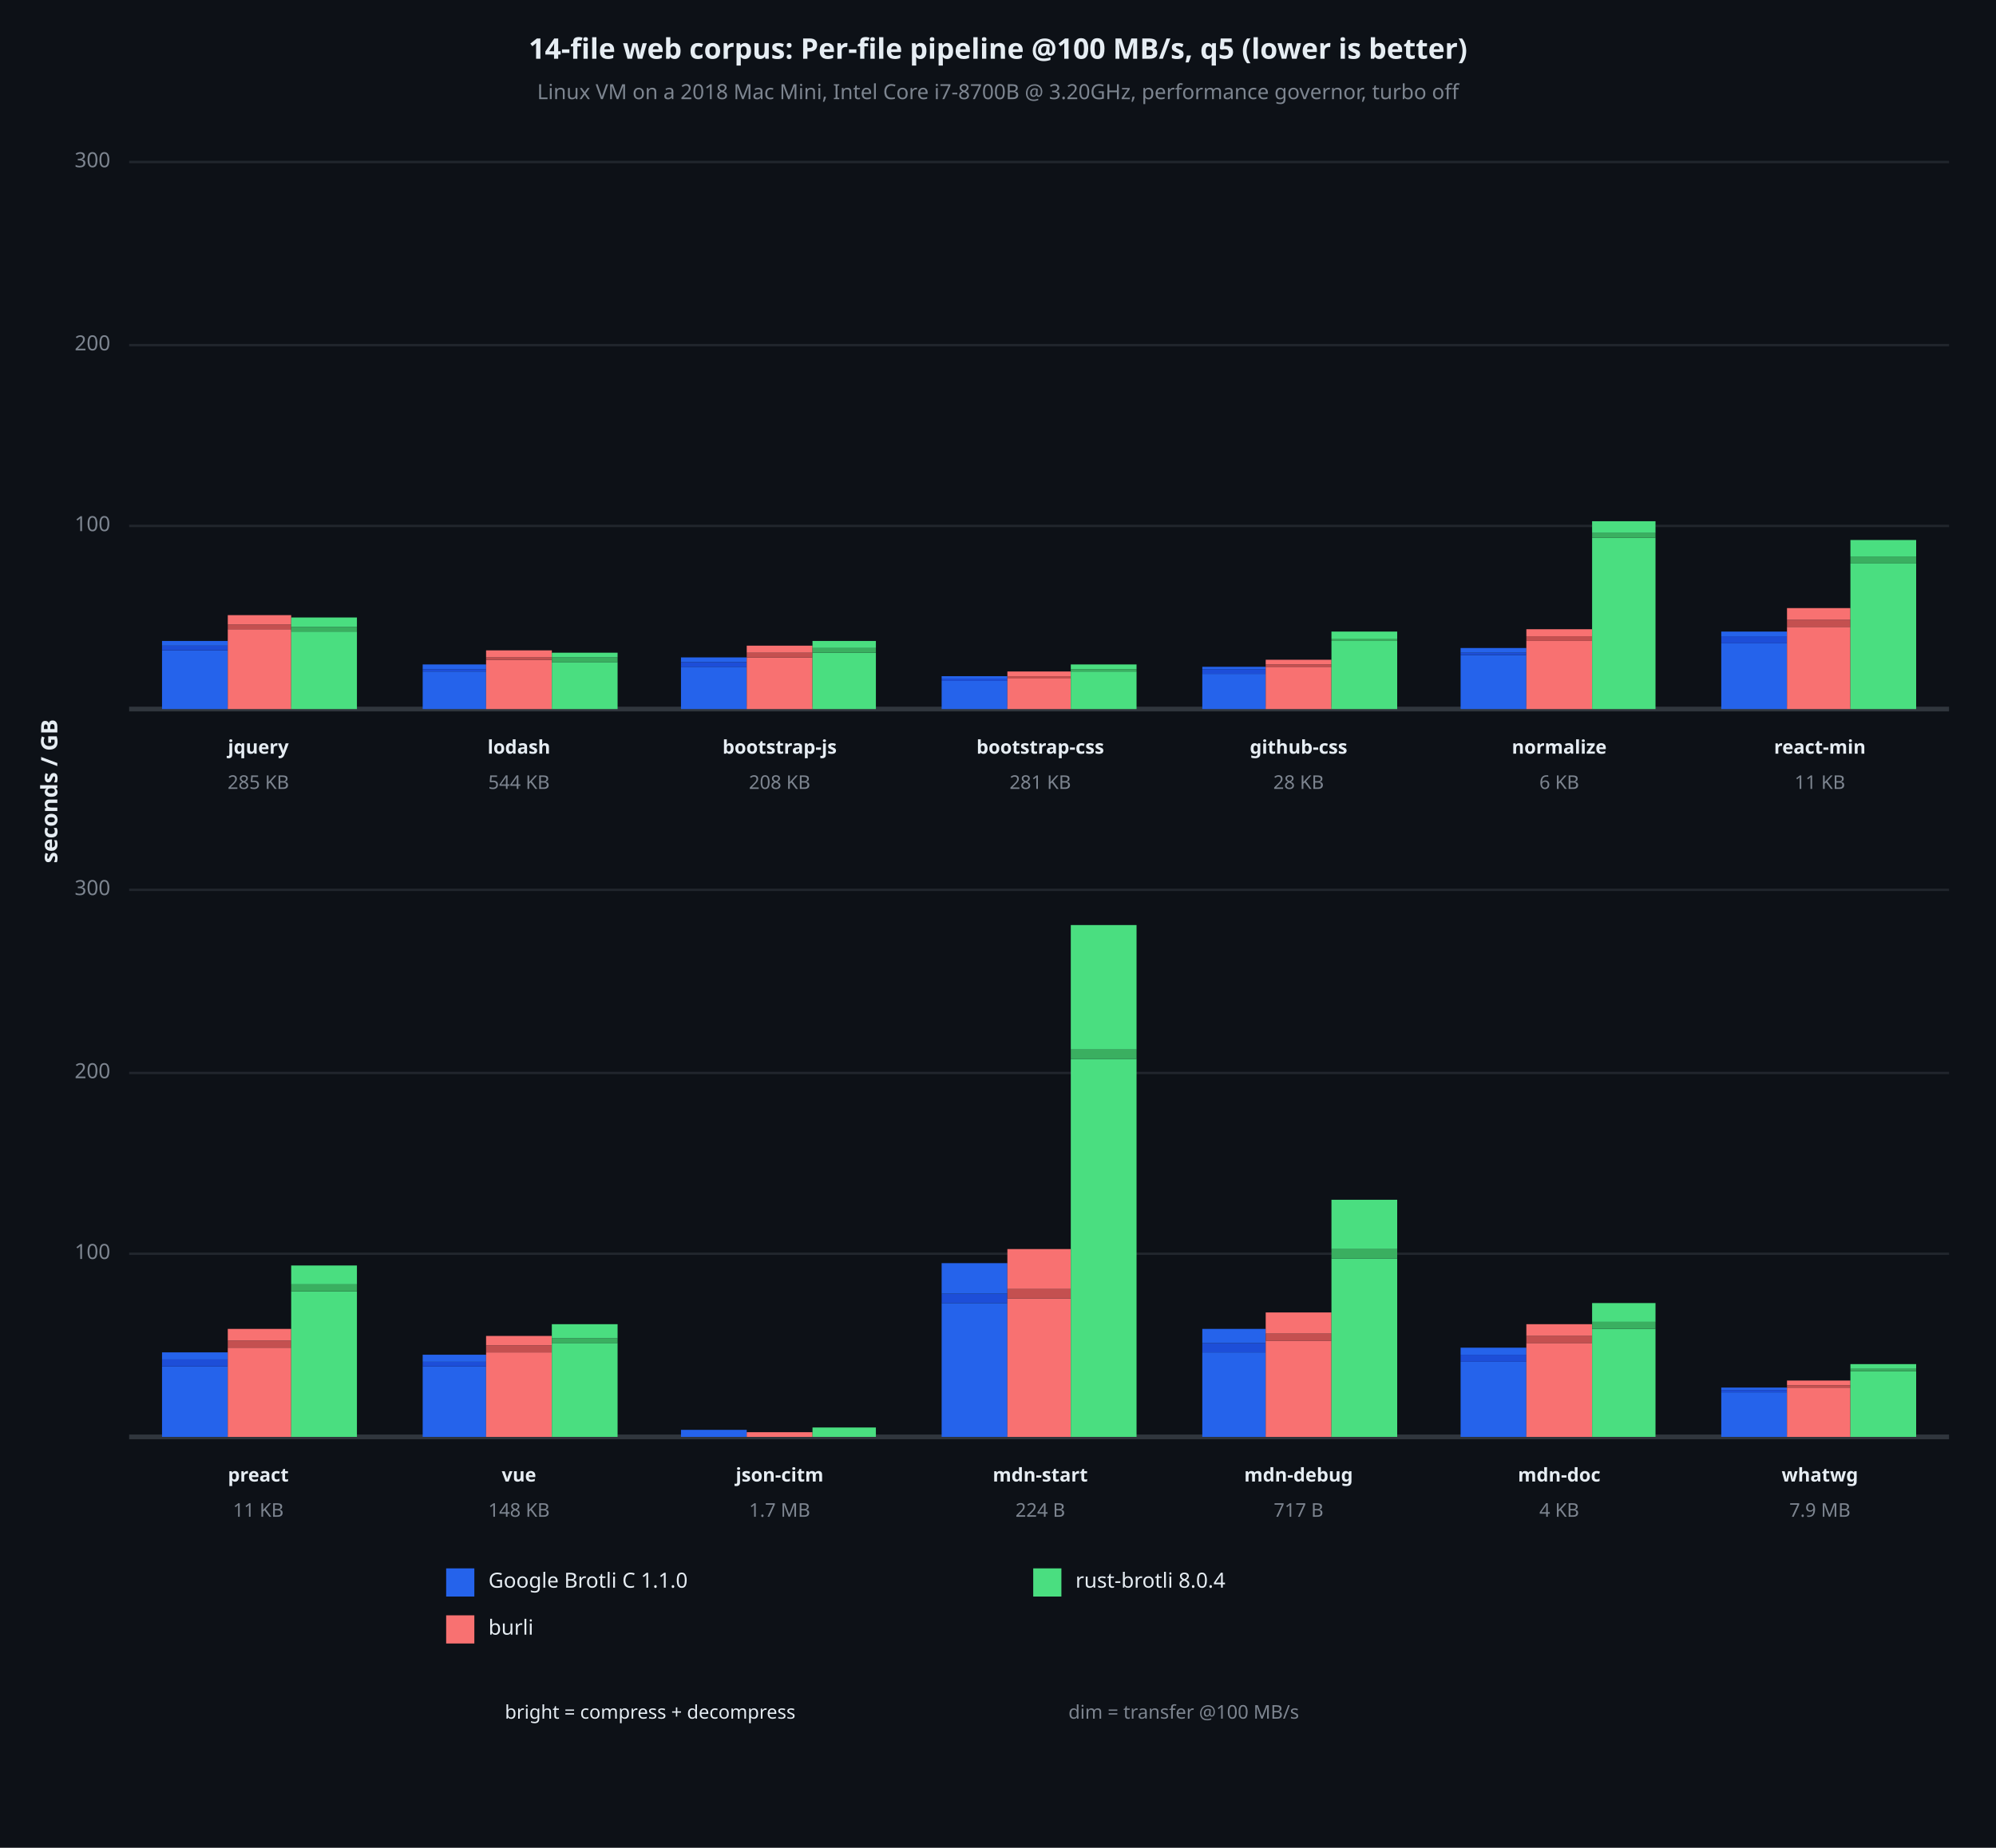
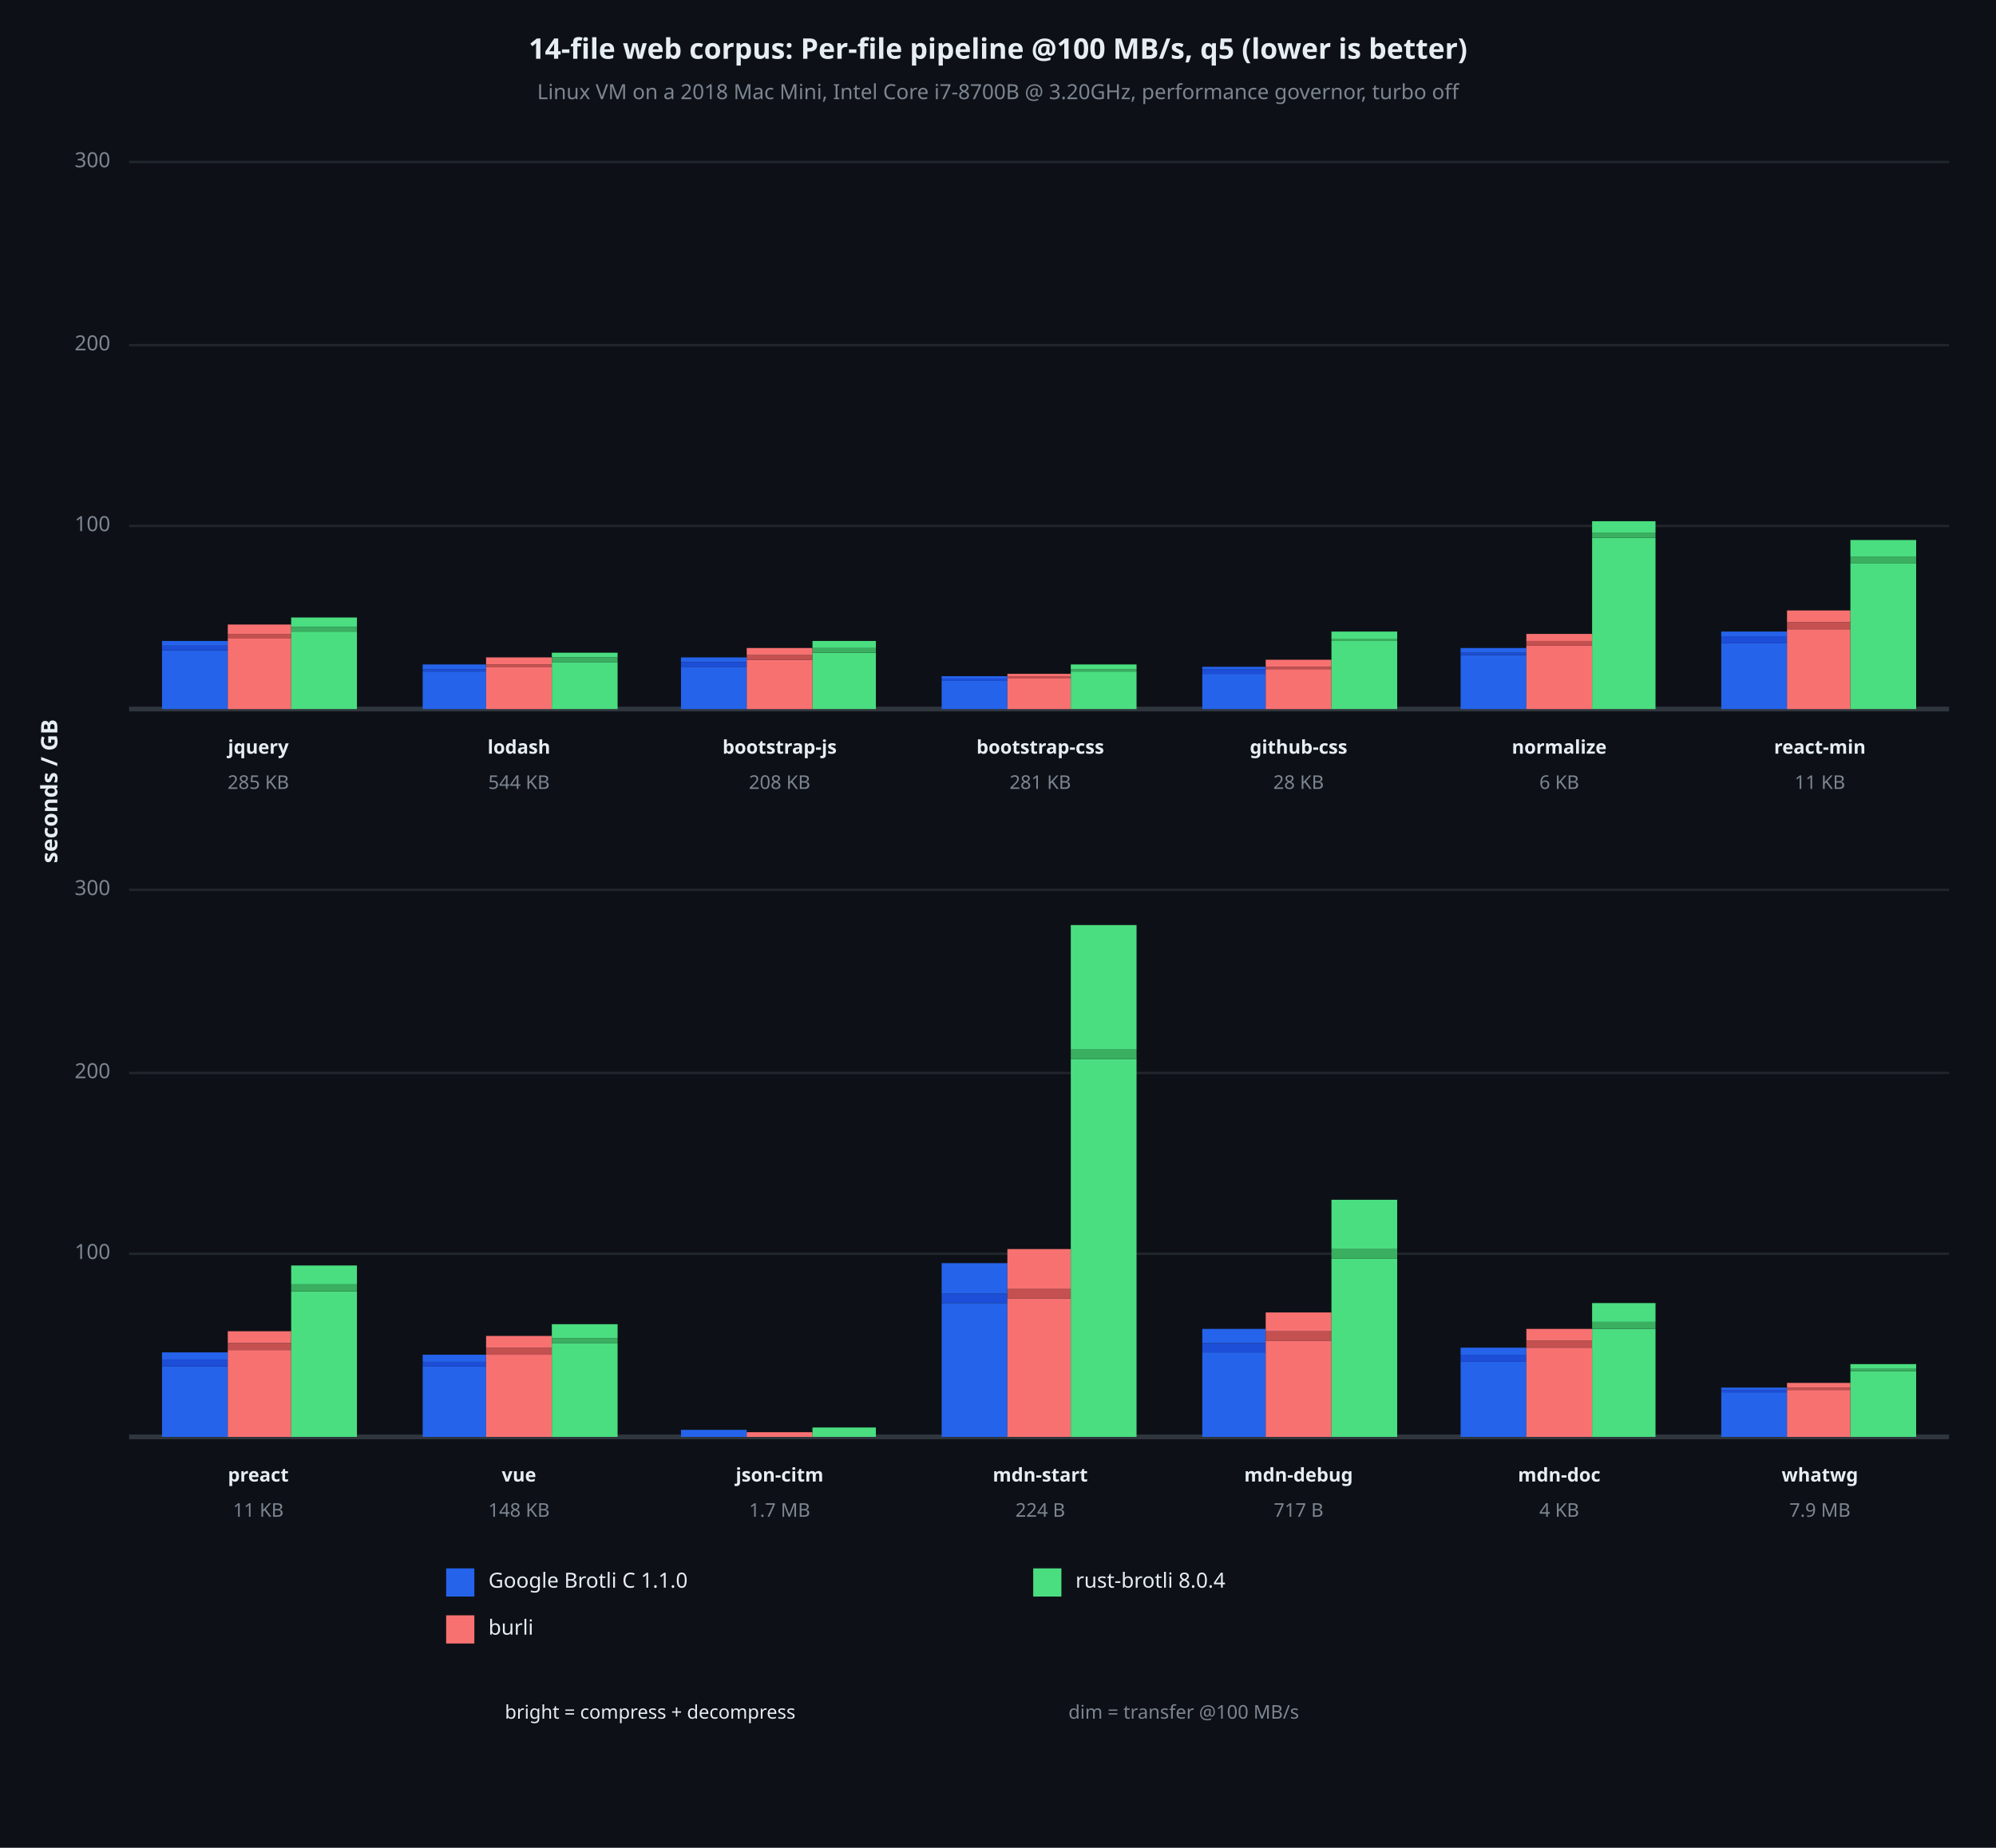
<svg xmlns="http://www.w3.org/2000/svg" viewBox="0 0 850 787" font-family="system-ui, -apple-system, sans-serif">
  <rect x="0" y="0" width="850" height="787" opacity="1" fill="#0D1117" stroke="none" />
  <text x="425" y="22" dy="0.5ex" text-anchor="middle" font-family="sans-serif" font-size="12.097" opacity="1" fill="#E6EDF3" font-weight="bold">
14-file web corpus: Per-file pipeline @100 MB/s, q5 (lower is better)
</text>
  <text x="425" y="40" dy="0.5ex" text-anchor="middle" font-family="sans-serif" font-size="8.871" opacity="1" fill="#7D8590">
Linux VM on a 2018 Mac Mini, Intel Core i7-8700B @ 3.20GHz, performance governor, turbo off
</text>
  <text x="22" y="337" dy="0.5ex" text-anchor="middle" font-family="sans-serif" font-size="9.677" opacity="1" fill="#E6EDF3" font-weight="bold" transform="rotate(270, 22, 337)">
seconds / GB
</text>
  <polyline fill="none" opacity="1" stroke="#21262D" stroke-width="1" points="55,224 830,224 " />
  <text x="47" y="224" dy="0.5ex" text-anchor="end" font-family="sans-serif" font-size="8.871" opacity="1" fill="#7D8590">
100
</text>
  <polyline fill="none" opacity="1" stroke="#21262D" stroke-width="1" points="55,147 830,147 " />
  <text x="47" y="147" dy="0.5ex" text-anchor="end" font-family="sans-serif" font-size="8.871" opacity="1" fill="#7D8590">
200
</text>
  <polyline fill="none" opacity="1" stroke="#21262D" stroke-width="1" points="55,69 830,69 " />
  <text x="47" y="69" dy="0.5ex" text-anchor="end" font-family="sans-serif" font-size="8.871" opacity="1" fill="#7D8590">
300
</text>
  <polyline fill="none" opacity="1" stroke="#30363D" stroke-width="2" points="55,302 830,302 " />
  <rect x="69" y="277" width="28" height="25" opacity="1" fill="#2563EB" stroke="none" />
  <rect x="69" y="275" width="28" height="2" opacity="1" fill="#1D4ED8" stroke="none" />
  <rect x="69" y="273" width="28" height="2" opacity="1" fill="#2563EB" stroke="none" />
-   <rect x="97" y="268" width="27" height="34" opacity="1" fill="#F87171" stroke="none" />
-   <rect x="97" y="266" width="27" height="2" opacity="1" fill="#C45050" stroke="none" />
-   <rect x="97" y="262" width="27" height="4" opacity="1" fill="#F87171" stroke="none" />
+   <rect x="97" y="272" width="27" height="30" opacity="1" fill="#F87171" stroke="none" />
+   <rect x="97" y="270" width="27" height="2" opacity="1" fill="#C45050" stroke="none" />
+   <rect x="97" y="266" width="27" height="4" opacity="1" fill="#F87171" stroke="none" />
  <rect x="124" y="269" width="28" height="33" opacity="1" fill="#4ADE80" stroke="none" />
  <rect x="124" y="267" width="28" height="2" opacity="1" fill="#3AAF60" stroke="none" />
  <rect x="124" y="263" width="28" height="4" opacity="1" fill="#4ADE80" stroke="none" />
  <text x="110" y="319" dy="0.5ex" text-anchor="middle" font-family="sans-serif" font-size="8.065" opacity="1" fill="#E6EDF3" font-weight="bold">
jquery
</text>
  <text x="110" y="334" dy="0.5ex" text-anchor="middle" font-family="sans-serif" font-size="8.065" opacity="1" fill="#7D8590">
285 KB
</text>
  <rect x="180" y="286" width="27" height="16" opacity="1" fill="#2563EB" stroke="none" />
  <rect x="180" y="285" width="27" height="1" opacity="1" fill="#1D4ED8" stroke="none" />
  <rect x="180" y="283" width="27" height="2" opacity="1" fill="#2563EB" stroke="none" />
-   <rect x="207" y="281" width="28" height="21" opacity="1" fill="#F87171" stroke="none" />
-   <rect x="207" y="280" width="28" height="1" opacity="1" fill="#C45050" stroke="none" />
-   <rect x="207" y="277" width="28" height="3" opacity="1" fill="#F87171" stroke="none" />
+   <rect x="207" y="284" width="28" height="18" opacity="1" fill="#F87171" stroke="none" />
+   <rect x="207" y="283" width="28" height="1" opacity="1" fill="#C45050" stroke="none" />
+   <rect x="207" y="280" width="28" height="3" opacity="1" fill="#F87171" stroke="none" />
  <rect x="235" y="282" width="28" height="20" opacity="1" fill="#4ADE80" stroke="none" />
  <rect x="235" y="280" width="28" height="2" opacity="1" fill="#3AAF60" stroke="none" />
  <rect x="235" y="278" width="28" height="2" opacity="1" fill="#4ADE80" stroke="none" />
  <text x="221" y="319" dy="0.5ex" text-anchor="middle" font-family="sans-serif" font-size="8.065" opacity="1" fill="#E6EDF3" font-weight="bold">
lodash
</text>
  <text x="221" y="334" dy="0.5ex" text-anchor="middle" font-family="sans-serif" font-size="8.065" opacity="1" fill="#7D8590">
544 KB
</text>
  <rect x="290" y="284" width="28" height="18" opacity="1" fill="#2563EB" stroke="none" />
  <rect x="290" y="282" width="28" height="2" opacity="1" fill="#1D4ED8" stroke="none" />
  <rect x="290" y="280" width="28" height="2" opacity="1" fill="#2563EB" stroke="none" />
-   <rect x="318" y="280" width="28" height="22" opacity="1" fill="#F87171" stroke="none" />
-   <rect x="318" y="278" width="28" height="2" opacity="1" fill="#C45050" stroke="none" />
-   <rect x="318" y="275" width="28" height="3" opacity="1" fill="#F87171" stroke="none" />
+   <rect x="318" y="281" width="28" height="21" opacity="1" fill="#F87171" stroke="none" />
+   <rect x="318" y="279" width="28" height="2" opacity="1" fill="#C45050" stroke="none" />
+   <rect x="318" y="276" width="28" height="3" opacity="1" fill="#F87171" stroke="none" />
  <rect x="346" y="278" width="27" height="24" opacity="1" fill="#4ADE80" stroke="none" />
  <rect x="346" y="276" width="27" height="2" opacity="1" fill="#3AAF60" stroke="none" />
  <rect x="346" y="273" width="27" height="3" opacity="1" fill="#4ADE80" stroke="none" />
  <text x="332" y="319" dy="0.5ex" text-anchor="middle" font-family="sans-serif" font-size="8.065" opacity="1" fill="#E6EDF3" font-weight="bold">
bootstrap-js
</text>
  <text x="332" y="334" dy="0.5ex" text-anchor="middle" font-family="sans-serif" font-size="8.065" opacity="1" fill="#7D8590">
208 KB
</text>
  <rect x="401" y="290" width="28" height="12" opacity="1" fill="#2563EB" stroke="none" />
  <rect x="401" y="289" width="28" height="1" opacity="1" fill="#1D4ED8" stroke="none" />
  <rect x="401" y="288" width="28" height="1" opacity="1" fill="#2563EB" stroke="none" />
  <rect x="429" y="289" width="27" height="13" opacity="1" fill="#F87171" stroke="none" />
  <rect x="429" y="288" width="27" height="1" opacity="1" fill="#C45050" stroke="none" />
-   <rect x="429" y="286" width="27" height="2" opacity="1" fill="#F87171" stroke="none" />
+   <rect x="429" y="287" width="27" height="1" opacity="1" fill="#F87171" stroke="none" />
  <rect x="456" y="286" width="28" height="16" opacity="1" fill="#4ADE80" stroke="none" />
  <rect x="456" y="285" width="28" height="1" opacity="1" fill="#3AAF60" stroke="none" />
  <rect x="456" y="283" width="28" height="2" opacity="1" fill="#4ADE80" stroke="none" />
  <text x="443" y="319" dy="0.5ex" text-anchor="middle" font-family="sans-serif" font-size="8.065" opacity="1" fill="#E6EDF3" font-weight="bold">
bootstrap-css
</text>
  <text x="443" y="334" dy="0.5ex" text-anchor="middle" font-family="sans-serif" font-size="8.065" opacity="1" fill="#7D8590">
281 KB
</text>
  <rect x="512" y="287" width="27" height="15" opacity="1" fill="#2563EB" stroke="none" />
  <rect x="512" y="285" width="27" height="2" opacity="1" fill="#1D4ED8" stroke="none" />
  <rect x="512" y="284" width="27" height="1" opacity="1" fill="#2563EB" stroke="none" />
-   <rect x="539" y="284" width="28" height="18" opacity="1" fill="#F87171" stroke="none" />
-   <rect x="539" y="283" width="28" height="1" opacity="1" fill="#C45050" stroke="none" />
-   <rect x="539" y="281" width="28" height="2" opacity="1" fill="#F87171" stroke="none" />
+   <rect x="539" y="285" width="28" height="17" opacity="1" fill="#F87171" stroke="none" />
+   <rect x="539" y="284" width="28" height="1" opacity="1" fill="#C45050" stroke="none" />
+   <rect x="539" y="281" width="28" height="3" opacity="1" fill="#F87171" stroke="none" />
  <rect x="567" y="273" width="28" height="29" opacity="1" fill="#4ADE80" stroke="none" />
  <rect x="567" y="272" width="28" height="1" opacity="1" fill="#3AAF60" stroke="none" />
  <rect x="567" y="269" width="28" height="3" opacity="1" fill="#4ADE80" stroke="none" />
  <text x="553" y="319" dy="0.5ex" text-anchor="middle" font-family="sans-serif" font-size="8.065" opacity="1" fill="#E6EDF3" font-weight="bold">
github-css
</text>
  <text x="553" y="334" dy="0.5ex" text-anchor="middle" font-family="sans-serif" font-size="8.065" opacity="1" fill="#7D8590">
28 KB
</text>
  <rect x="622" y="279" width="28" height="23" opacity="1" fill="#2563EB" stroke="none" />
  <rect x="622" y="278" width="28" height="1" opacity="1" fill="#1D4ED8" stroke="none" />
  <rect x="622" y="276" width="28" height="2" opacity="1" fill="#2563EB" stroke="none" />
-   <rect x="650" y="273" width="28" height="29" opacity="1" fill="#F87171" stroke="none" />
-   <rect x="650" y="271" width="28" height="2" opacity="1" fill="#C45050" stroke="none" />
-   <rect x="650" y="268" width="28" height="3" opacity="1" fill="#F87171" stroke="none" />
+   <rect x="650" y="275" width="28" height="27" opacity="1" fill="#F87171" stroke="none" />
+   <rect x="650" y="273" width="28" height="2" opacity="1" fill="#C45050" stroke="none" />
+   <rect x="650" y="270" width="28" height="3" opacity="1" fill="#F87171" stroke="none" />
  <rect x="678" y="229" width="27" height="73" opacity="1" fill="#4ADE80" stroke="none" />
  <rect x="678" y="227" width="27" height="2" opacity="1" fill="#3AAF60" stroke="none" />
  <rect x="678" y="222" width="27" height="5" opacity="1" fill="#4ADE80" stroke="none" />
  <text x="664" y="319" dy="0.5ex" text-anchor="middle" font-family="sans-serif" font-size="8.065" opacity="1" fill="#E6EDF3" font-weight="bold">
normalize
</text>
  <text x="664" y="334" dy="0.5ex" text-anchor="middle" font-family="sans-serif" font-size="8.065" opacity="1" fill="#7D8590">
6 KB
</text>
  <rect x="733" y="274" width="28" height="28" opacity="1" fill="#2563EB" stroke="none" />
  <rect x="733" y="271" width="28" height="3" opacity="1" fill="#1D4ED8" stroke="none" />
  <rect x="733" y="269" width="28" height="2" opacity="1" fill="#2563EB" stroke="none" />
-   <rect x="761" y="267" width="27" height="35" opacity="1" fill="#F87171" stroke="none" />
-   <rect x="761" y="264" width="27" height="3" opacity="1" fill="#C45050" stroke="none" />
-   <rect x="761" y="259" width="27" height="5" opacity="1" fill="#F87171" stroke="none" />
+   <rect x="761" y="268" width="27" height="34" opacity="1" fill="#F87171" stroke="none" />
+   <rect x="761" y="265" width="27" height="3" opacity="1" fill="#C45050" stroke="none" />
+   <rect x="761" y="260" width="27" height="5" opacity="1" fill="#F87171" stroke="none" />
  <rect x="788" y="240" width="28" height="62" opacity="1" fill="#4ADE80" stroke="none" />
  <rect x="788" y="237" width="28" height="3" opacity="1" fill="#3AAF60" stroke="none" />
  <rect x="788" y="230" width="28" height="7" opacity="1" fill="#4ADE80" stroke="none" />
  <text x="775" y="319" dy="0.5ex" text-anchor="middle" font-family="sans-serif" font-size="8.065" opacity="1" fill="#E6EDF3" font-weight="bold">
react-min
</text>
  <text x="775" y="334" dy="0.5ex" text-anchor="middle" font-family="sans-serif" font-size="8.065" opacity="1" fill="#7D8590">
11 KB
</text>
  <polyline fill="none" opacity="1" stroke="#21262D" stroke-width="1" points="55,534 830,534 " />
  <text x="47" y="534" dy="0.5ex" text-anchor="end" font-family="sans-serif" font-size="8.871" opacity="1" fill="#7D8590">
100
</text>
  <polyline fill="none" opacity="1" stroke="#21262D" stroke-width="1" points="55,457 830,457 " />
  <text x="47" y="457" dy="0.5ex" text-anchor="end" font-family="sans-serif" font-size="8.871" opacity="1" fill="#7D8590">
200
</text>
  <polyline fill="none" opacity="1" stroke="#21262D" stroke-width="1" points="55,379 830,379 " />
  <text x="47" y="379" dy="0.5ex" text-anchor="end" font-family="sans-serif" font-size="8.871" opacity="1" fill="#7D8590">
300
</text>
  <polyline fill="none" opacity="1" stroke="#30363D" stroke-width="2" points="55,612 830,612 " />
  <rect x="69" y="582" width="28" height="30" opacity="1" fill="#2563EB" stroke="none" />
  <rect x="69" y="579" width="28" height="3" opacity="1" fill="#1D4ED8" stroke="none" />
  <rect x="69" y="576" width="28" height="3" opacity="1" fill="#2563EB" stroke="none" />
-   <rect x="97" y="574" width="27" height="38" opacity="1" fill="#F87171" stroke="none" />
-   <rect x="97" y="571" width="27" height="3" opacity="1" fill="#C45050" stroke="none" />
-   <rect x="97" y="566" width="27" height="5" opacity="1" fill="#F87171" stroke="none" />
+   <rect x="97" y="575" width="27" height="37" opacity="1" fill="#F87171" stroke="none" />
+   <rect x="97" y="572" width="27" height="3" opacity="1" fill="#C45050" stroke="none" />
+   <rect x="97" y="567" width="27" height="5" opacity="1" fill="#F87171" stroke="none" />
  <rect x="124" y="550" width="28" height="62" opacity="1" fill="#4ADE80" stroke="none" />
  <rect x="124" y="547" width="28" height="3" opacity="1" fill="#3AAF60" stroke="none" />
  <rect x="124" y="539" width="28" height="8" opacity="1" fill="#4ADE80" stroke="none" />
  <text x="110" y="629" dy="0.5ex" text-anchor="middle" font-family="sans-serif" font-size="8.065" opacity="1" fill="#E6EDF3" font-weight="bold">
preact
</text>
  <text x="110" y="644" dy="0.5ex" text-anchor="middle" font-family="sans-serif" font-size="8.065" opacity="1" fill="#7D8590">
11 KB
</text>
  <rect x="180" y="582" width="27" height="30" opacity="1" fill="#2563EB" stroke="none" />
  <rect x="180" y="580" width="27" height="2" opacity="1" fill="#1D4ED8" stroke="none" />
  <rect x="180" y="577" width="27" height="3" opacity="1" fill="#2563EB" stroke="none" />
-   <rect x="207" y="576" width="28" height="36" opacity="1" fill="#F87171" stroke="none" />
-   <rect x="207" y="573" width="28" height="3" opacity="1" fill="#C45050" stroke="none" />
-   <rect x="207" y="569" width="28" height="4" opacity="1" fill="#F87171" stroke="none" />
+   <rect x="207" y="577" width="28" height="35" opacity="1" fill="#F87171" stroke="none" />
+   <rect x="207" y="574" width="28" height="3" opacity="1" fill="#C45050" stroke="none" />
+   <rect x="207" y="569" width="28" height="5" opacity="1" fill="#F87171" stroke="none" />
  <rect x="235" y="572" width="28" height="40" opacity="1" fill="#4ADE80" stroke="none" />
  <rect x="235" y="570" width="28" height="2" opacity="1" fill="#3AAF60" stroke="none" />
  <rect x="235" y="564" width="28" height="6" opacity="1" fill="#4ADE80" stroke="none" />
  <text x="221" y="629" dy="0.5ex" text-anchor="middle" font-family="sans-serif" font-size="8.065" opacity="1" fill="#E6EDF3" font-weight="bold">
vue
</text>
  <text x="221" y="644" dy="0.5ex" text-anchor="middle" font-family="sans-serif" font-size="8.065" opacity="1" fill="#7D8590">
148 KB
</text>
  <rect x="290" y="609" width="28" height="3" opacity="1" fill="#2563EB" stroke="none" />
  <rect x="290" y="609" width="28" height="0" opacity="1" fill="#1D4ED8" stroke="none" />
  <rect x="290" y="609" width="28" height="0" opacity="1" fill="#2563EB" stroke="none" />
  <rect x="318" y="610" width="28" height="2" opacity="1" fill="#F87171" stroke="none" />
  <rect x="318" y="610" width="28" height="0" opacity="1" fill="#C45050" stroke="none" />
  <rect x="318" y="610" width="28" height="0" opacity="1" fill="#F87171" stroke="none" />
  <rect x="346" y="608" width="27" height="4" opacity="1" fill="#4ADE80" stroke="none" />
  <rect x="346" y="608" width="27" height="0" opacity="1" fill="#3AAF60" stroke="none" />
  <rect x="346" y="608" width="27" height="0" opacity="1" fill="#4ADE80" stroke="none" />
  <text x="332" y="629" dy="0.5ex" text-anchor="middle" font-family="sans-serif" font-size="8.065" opacity="1" fill="#E6EDF3" font-weight="bold">
json-citm
</text>
  <text x="332" y="644" dy="0.5ex" text-anchor="middle" font-family="sans-serif" font-size="8.065" opacity="1" fill="#7D8590">
1.7 MB
</text>
  <rect x="401" y="555" width="28" height="57" opacity="1" fill="#2563EB" stroke="none" />
  <rect x="401" y="551" width="28" height="4" opacity="1" fill="#1D4ED8" stroke="none" />
  <rect x="401" y="538" width="28" height="13" opacity="1" fill="#2563EB" stroke="none" />
  <rect x="429" y="553" width="27" height="59" opacity="1" fill="#F87171" stroke="none" />
  <rect x="429" y="549" width="27" height="4" opacity="1" fill="#C45050" stroke="none" />
  <rect x="429" y="532" width="27" height="17" opacity="1" fill="#F87171" stroke="none" />
  <rect x="456" y="451" width="28" height="161" opacity="1" fill="#4ADE80" stroke="none" />
  <rect x="456" y="447" width="28" height="4" opacity="1" fill="#3AAF60" stroke="none" />
  <rect x="456" y="394" width="28" height="53" opacity="1" fill="#4ADE80" stroke="none" />
  <text x="443" y="629" dy="0.5ex" text-anchor="middle" font-family="sans-serif" font-size="8.065" opacity="1" fill="#E6EDF3" font-weight="bold">
mdn-start
</text>
  <text x="443" y="644" dy="0.5ex" text-anchor="middle" font-family="sans-serif" font-size="8.065" opacity="1" fill="#7D8590">
224 B
</text>
  <rect x="512" y="576" width="27" height="36" opacity="1" fill="#2563EB" stroke="none" />
  <rect x="512" y="572" width="27" height="4" opacity="1" fill="#1D4ED8" stroke="none" />
  <rect x="512" y="566" width="27" height="6" opacity="1" fill="#2563EB" stroke="none" />
  <rect x="539" y="571" width="28" height="41" opacity="1" fill="#F87171" stroke="none" />
-   <rect x="539" y="568" width="28" height="3" opacity="1" fill="#C45050" stroke="none" />
-   <rect x="539" y="559" width="28" height="9" opacity="1" fill="#F87171" stroke="none" />
+   <rect x="539" y="567" width="28" height="4" opacity="1" fill="#C45050" stroke="none" />
+   <rect x="539" y="559" width="28" height="8" opacity="1" fill="#F87171" stroke="none" />
  <rect x="567" y="536" width="28" height="76" opacity="1" fill="#4ADE80" stroke="none" />
  <rect x="567" y="532" width="28" height="4" opacity="1" fill="#3AAF60" stroke="none" />
  <rect x="567" y="511" width="28" height="21" opacity="1" fill="#4ADE80" stroke="none" />
  <text x="553" y="629" dy="0.5ex" text-anchor="middle" font-family="sans-serif" font-size="8.065" opacity="1" fill="#E6EDF3" font-weight="bold">
mdn-debug
</text>
  <text x="553" y="644" dy="0.5ex" text-anchor="middle" font-family="sans-serif" font-size="8.065" opacity="1" fill="#7D8590">
717 B
</text>
  <rect x="622" y="580" width="28" height="32" opacity="1" fill="#2563EB" stroke="none" />
  <rect x="622" y="577" width="28" height="3" opacity="1" fill="#1D4ED8" stroke="none" />
  <rect x="622" y="574" width="28" height="3" opacity="1" fill="#2563EB" stroke="none" />
-   <rect x="650" y="572" width="28" height="40" opacity="1" fill="#F87171" stroke="none" />
-   <rect x="650" y="569" width="28" height="3" opacity="1" fill="#C45050" stroke="none" />
-   <rect x="650" y="564" width="28" height="5" opacity="1" fill="#F87171" stroke="none" />
+   <rect x="650" y="574" width="28" height="38" opacity="1" fill="#F87171" stroke="none" />
+   <rect x="650" y="571" width="28" height="3" opacity="1" fill="#C45050" stroke="none" />
+   <rect x="650" y="566" width="28" height="5" opacity="1" fill="#F87171" stroke="none" />
  <rect x="678" y="566" width="27" height="46" opacity="1" fill="#4ADE80" stroke="none" />
  <rect x="678" y="563" width="27" height="3" opacity="1" fill="#3AAF60" stroke="none" />
  <rect x="678" y="555" width="27" height="8" opacity="1" fill="#4ADE80" stroke="none" />
  <text x="664" y="629" dy="0.5ex" text-anchor="middle" font-family="sans-serif" font-size="8.065" opacity="1" fill="#E6EDF3" font-weight="bold">
mdn-doc
</text>
  <text x="664" y="644" dy="0.5ex" text-anchor="middle" font-family="sans-serif" font-size="8.065" opacity="1" fill="#7D8590">
4 KB
</text>
  <rect x="733" y="593" width="28" height="19" opacity="1" fill="#2563EB" stroke="none" />
  <rect x="733" y="592" width="28" height="1" opacity="1" fill="#1D4ED8" stroke="none" />
  <rect x="733" y="591" width="28" height="1" opacity="1" fill="#2563EB" stroke="none" />
-   <rect x="761" y="591" width="27" height="21" opacity="1" fill="#F87171" stroke="none" />
-   <rect x="761" y="590" width="27" height="1" opacity="1" fill="#C45050" stroke="none" />
-   <rect x="761" y="588" width="27" height="2" opacity="1" fill="#F87171" stroke="none" />
+   <rect x="761" y="592" width="27" height="20" opacity="1" fill="#F87171" stroke="none" />
+   <rect x="761" y="591" width="27" height="1" opacity="1" fill="#C45050" stroke="none" />
+   <rect x="761" y="589" width="27" height="2" opacity="1" fill="#F87171" stroke="none" />
  <rect x="788" y="584" width="28" height="28" opacity="1" fill="#4ADE80" stroke="none" />
  <rect x="788" y="583" width="28" height="1" opacity="1" fill="#3AAF60" stroke="none" />
  <rect x="788" y="581" width="28" height="2" opacity="1" fill="#4ADE80" stroke="none" />
  <text x="775" y="629" dy="0.5ex" text-anchor="middle" font-family="sans-serif" font-size="8.065" opacity="1" fill="#E6EDF3" font-weight="bold">
whatwg
</text>
  <text x="775" y="644" dy="0.5ex" text-anchor="middle" font-family="sans-serif" font-size="8.065" opacity="1" fill="#7D8590">
7.9 MB
</text>
  <rect x="190" y="668" width="12" height="12" opacity="1" fill="#2563EB" stroke="none" />
  <text x="208" y="674" dy="0.5ex" text-anchor="start" font-family="sans-serif" font-size="8.871" opacity="1" fill="#E6EDF3">
Google Brotli C 1.1.0
</text>
  <rect x="190" y="688" width="12" height="12" opacity="1" fill="#F87171" stroke="none" />
  <text x="208" y="694" dy="0.5ex" text-anchor="start" font-family="sans-serif" font-size="8.871" opacity="1" fill="#E6EDF3">
burli
</text>
  <rect x="440" y="668" width="12" height="12" opacity="1" fill="#4ADE80" stroke="none" />
  <text x="458" y="674" dy="0.5ex" text-anchor="start" font-family="sans-serif" font-size="8.871" opacity="1" fill="#E6EDF3">
rust-brotli 8.0.4
</text>
  <text x="215" y="730" dy="0.5ex" text-anchor="start" font-family="sans-serif" font-size="8.065" opacity="1" fill="#E6EDF3">
bright = compress + decompress
</text>
  <text x="455" y="730" dy="0.5ex" text-anchor="start" font-family="sans-serif" font-size="8.065" opacity="1" fill="#7D8590">
dim = transfer @100 MB/s
</text>
</svg>
